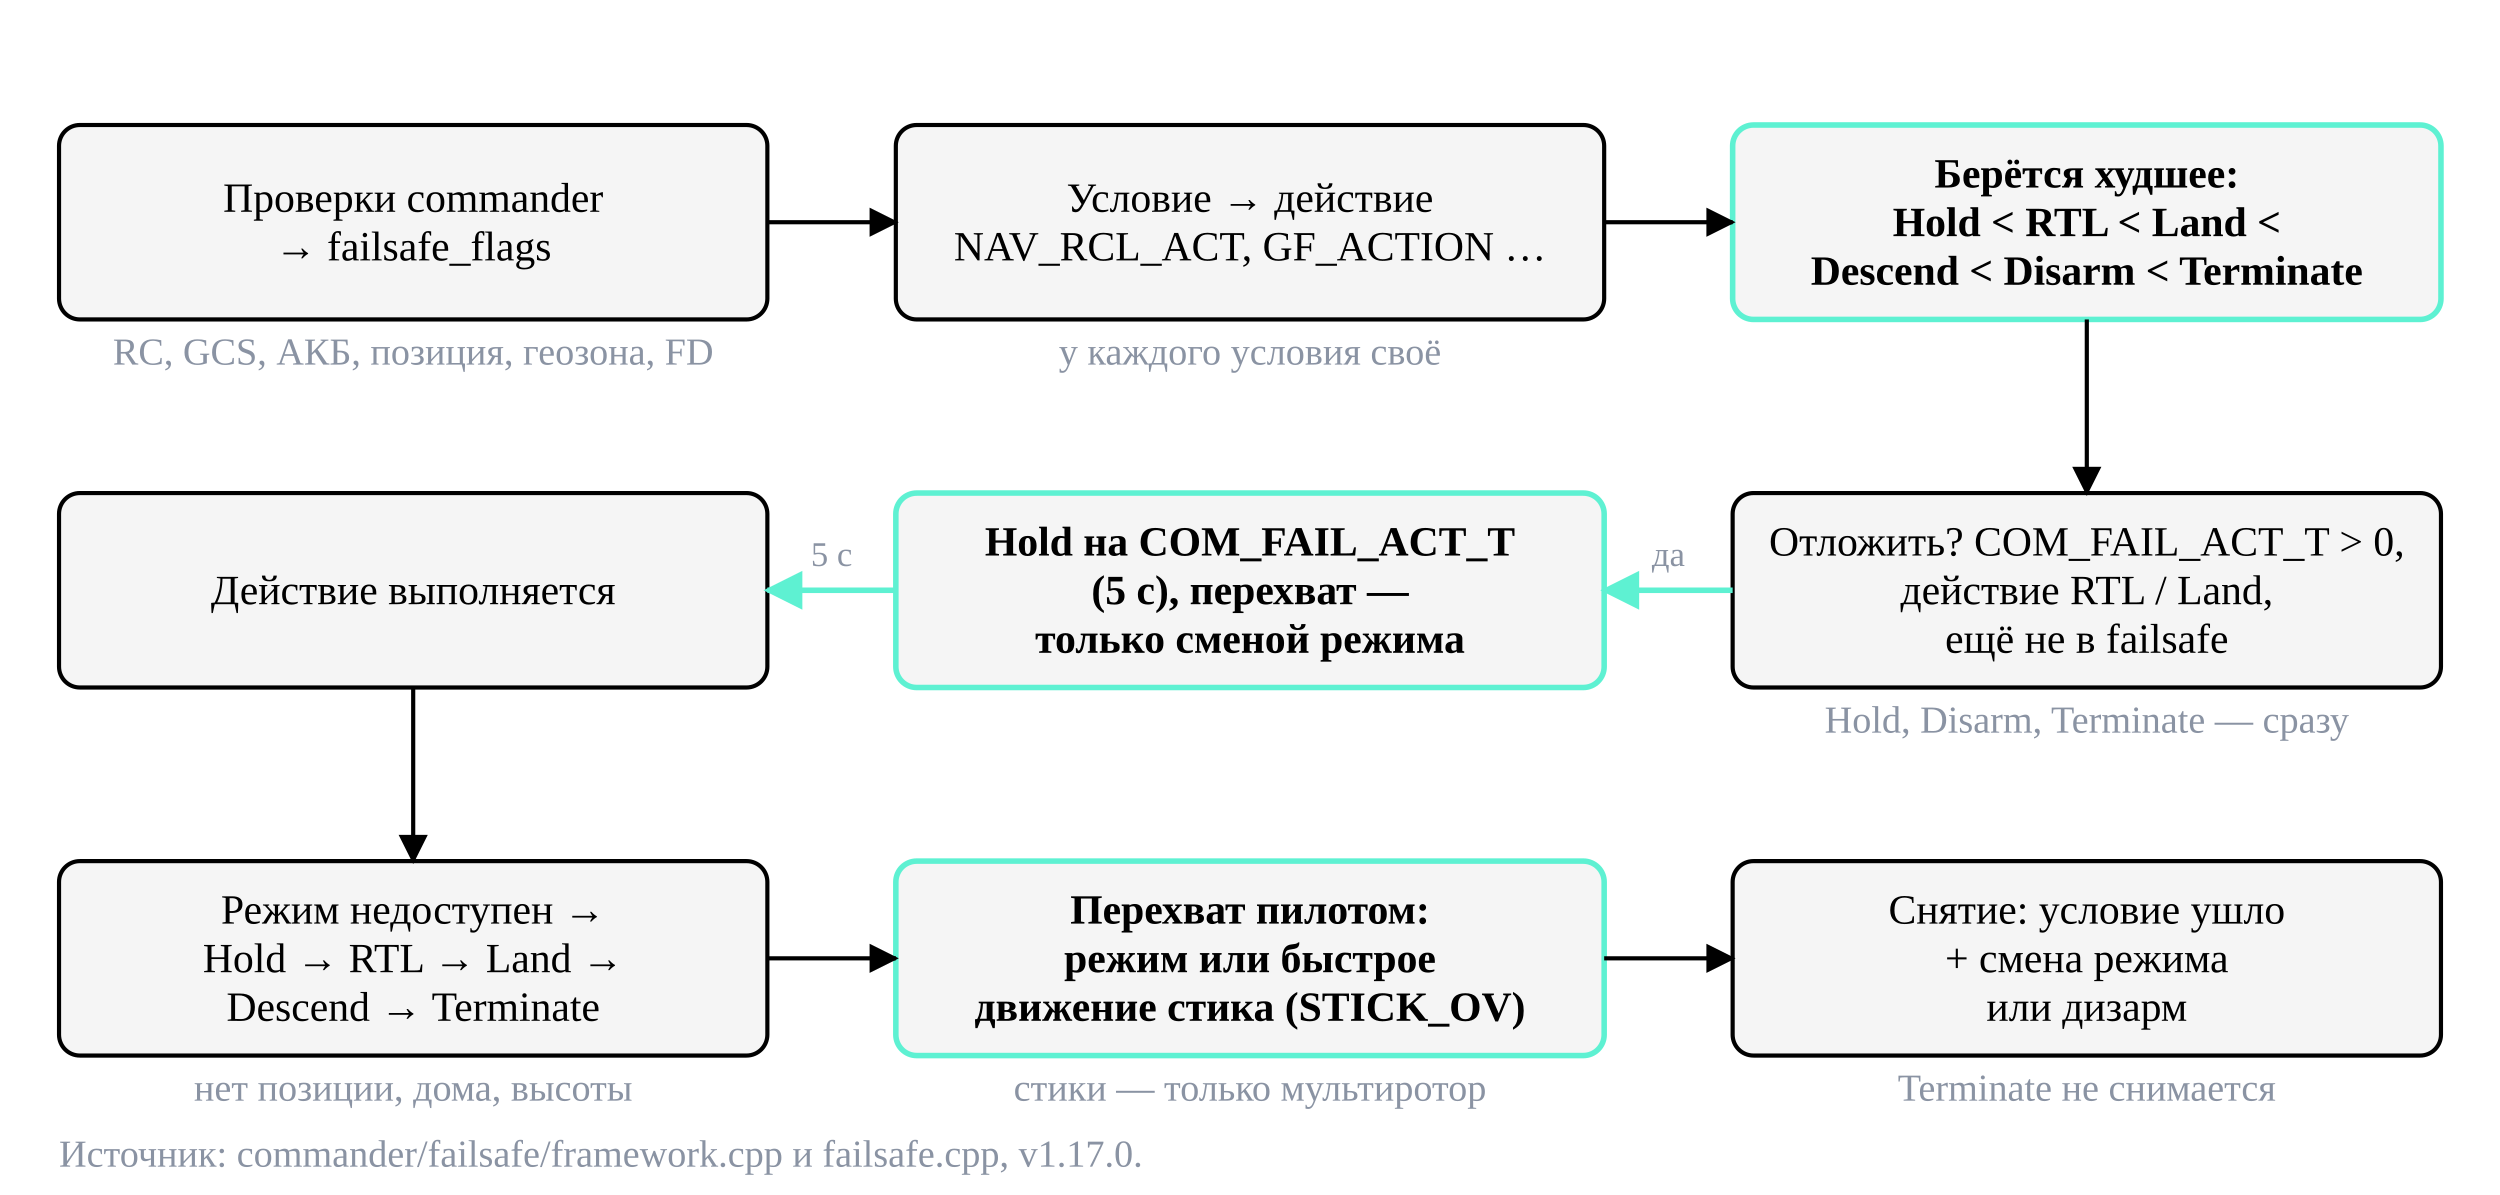
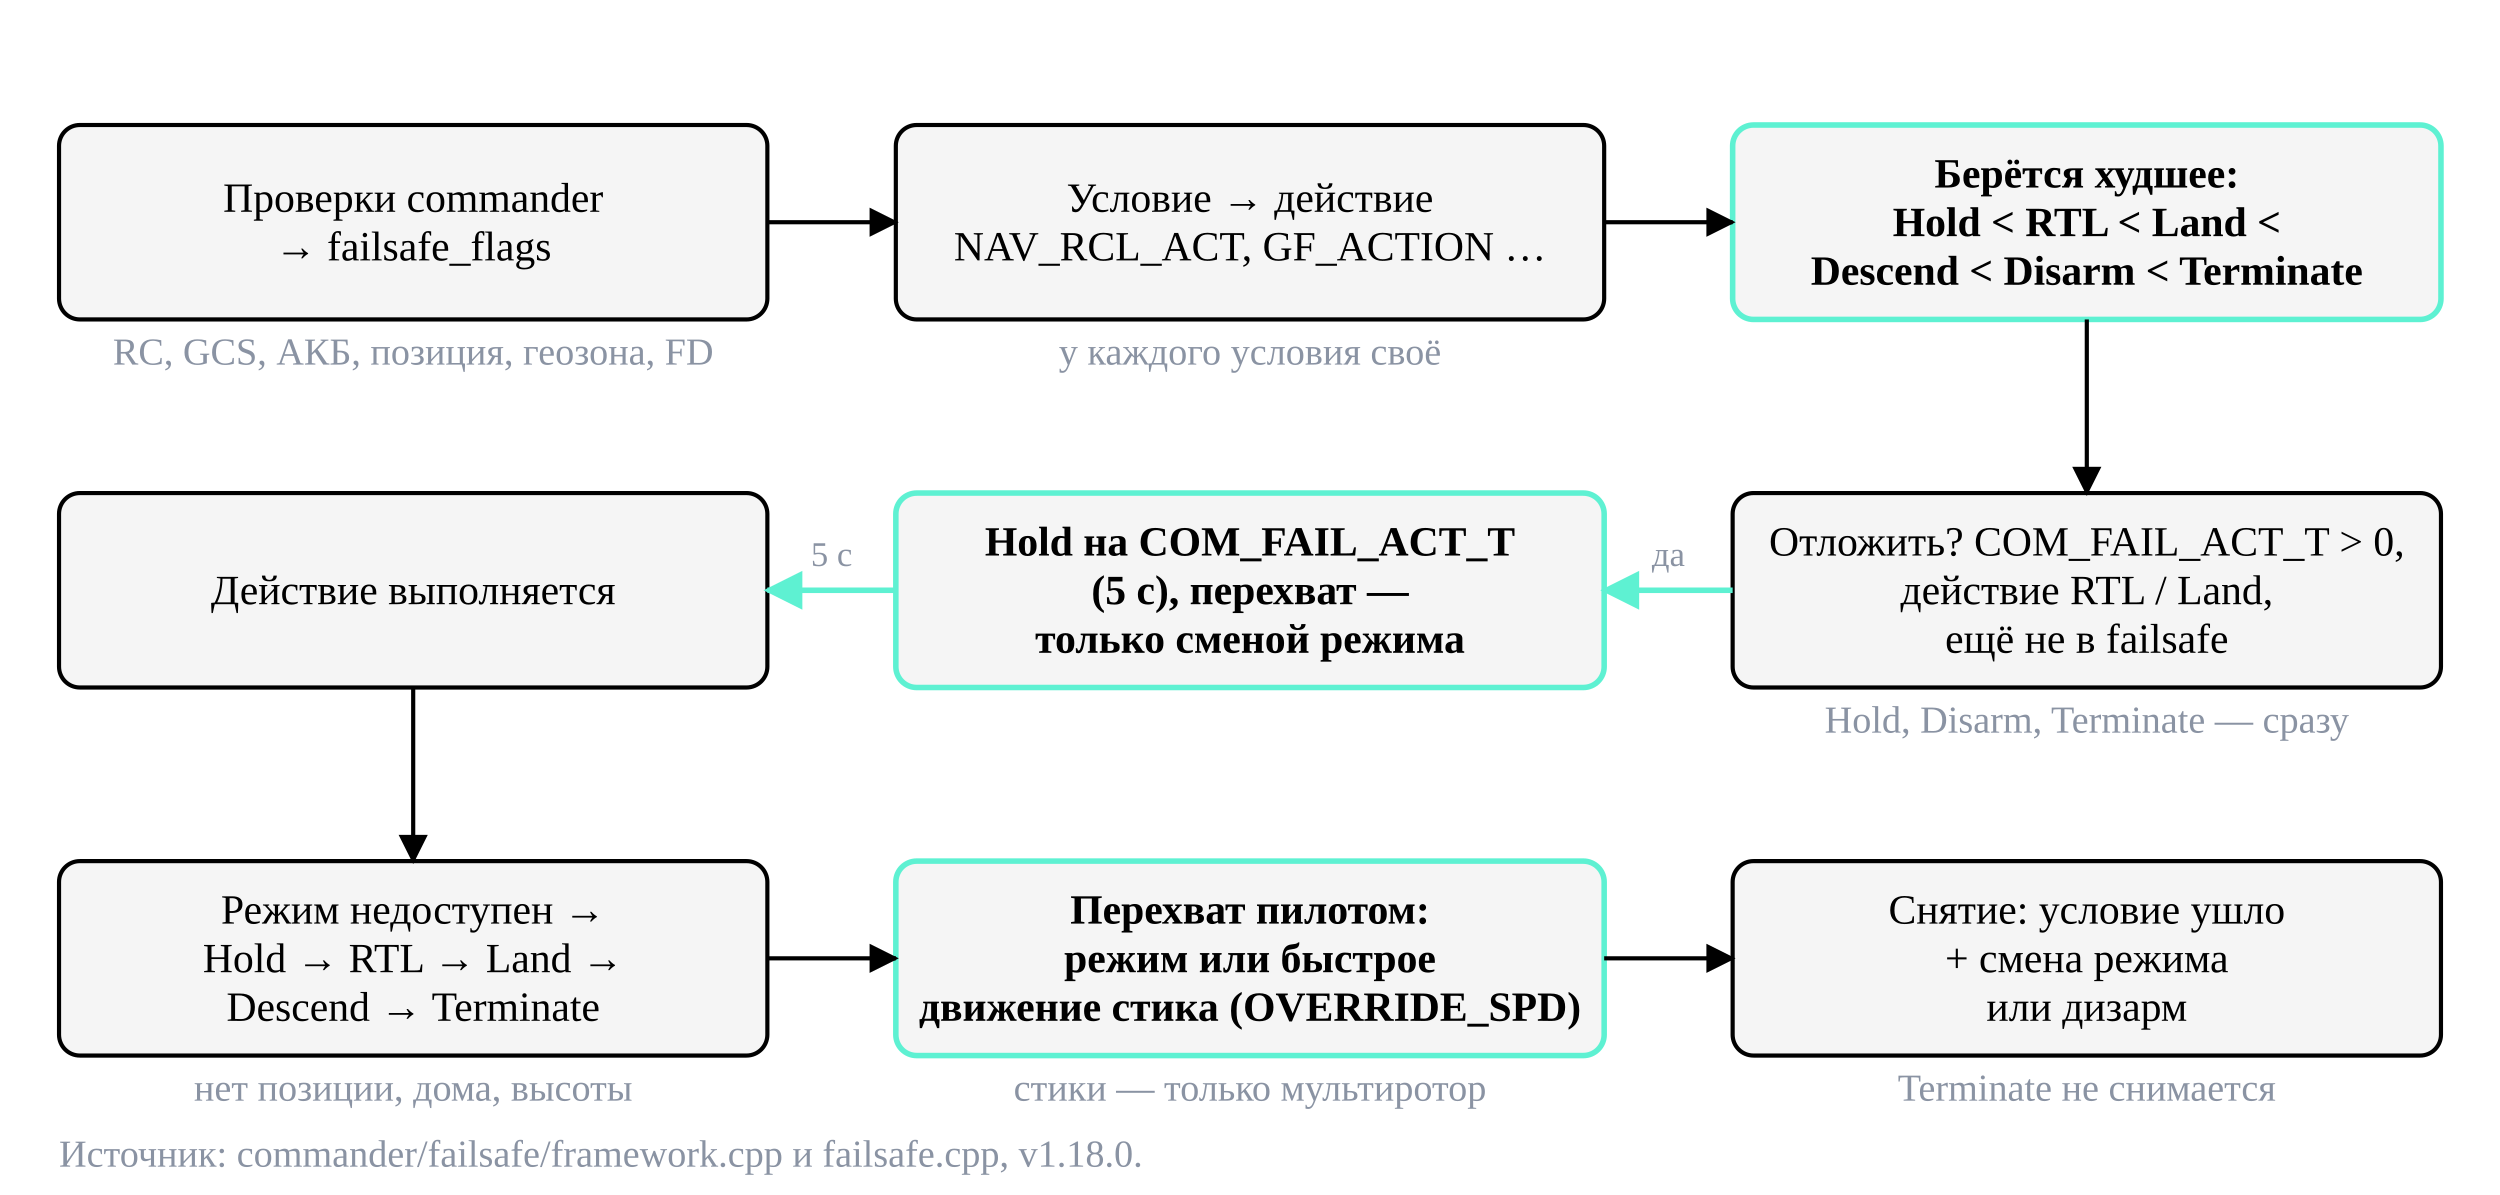
<svg xmlns="http://www.w3.org/2000/svg" viewBox="0 0 720 344" width="100%" role="img" aria-labelledby="t" style="max-width:720px;display:block;margin:0 auto">
  <style>text{font-family: var(--gc-font-mono, ui-monospace, Menlo, monospace); font-size: 12px;fill:currentColor} .m{fill:var(--gc-ink-muted, #8a93a3)} .a{fill:var(--gc-accent-hud, #5ef1d2)} .w{fill:var(--gc-signal-amber, #f0b24c)} .d{fill:var(--gc-signal-red, #e8636b)} .box{fill:var(--gc-surface-200, rgba(128,128,128,0.08));stroke:currentColor;stroke-width:1.2} .boxa{fill:var(--gc-surface-200, rgba(128,128,128,0.08));stroke:var(--gc-accent-hud, #5ef1d2);stroke-width:1.6} .ln{stroke:currentColor;stroke-width:1.2;fill:none} .lna{stroke:var(--gc-accent-hud, #5ef1d2);stroke-width:1.6;fill:none} .lnm{stroke:var(--gc-ink-muted, #8a93a3);stroke-width:1;fill:none;stroke-dasharray:4 3} .t{font-size:11px} .b{font-weight:600}</style>
  <defs>
    <marker id="ar" viewBox="0 0 10 10" refX="9" refY="5" markerWidth="7" markerHeight="7" orient="auto-start-reverse">
      <path d="M0 0L10 5L0 10z" fill="currentColor" />
    </marker>
    <marker id="ara" viewBox="0 0 10 10" refX="9" refY="5" markerWidth="7" markerHeight="7" orient="auto-start-reverse">
      <path d="M0 0L10 5L0 10z" fill="var(--gc-accent-hud, #5ef1d2)" />
    </marker>
  </defs>
  <rect class="box" x="17" y="36" width="204" height="56" rx="6" />
  <text x="119.0" y="61.0" text-anchor="middle">Проверки commander</text>
  <text x="119.0" y="75.0" text-anchor="middle">→ failsafe_flags</text>
  <text x="119.0" y="105" text-anchor="middle" class="m t">RC, GCS, АКБ, позиция, геозона, FD</text>
  <rect class="box" x="258" y="36" width="204" height="56" rx="6" />
  <text x="360.0" y="61.0" text-anchor="middle">Условие → действие</text>
  <text x="360.0" y="75.0" text-anchor="middle">NAV_RCL_ACT, GF_ACTION …</text>
  <text x="360.0" y="105" text-anchor="middle" class="m t">у каждого условия своё</text>
  <rect class="boxa" x="499" y="36" width="204" height="56" rx="6" />
  <text x="601.0" y="54.0" text-anchor="middle" class="b">Берётся худшее:</text>
  <text x="601.0" y="68.0" text-anchor="middle" class="b">Hold &lt; RTL &lt; Land &lt;</text>
  <text x="601.0" y="82.0" text-anchor="middle" class="b">Descend &lt; Disarm &lt; Terminate</text>
  <rect class="box" x="499" y="142" width="204" height="56" rx="6" />
  <text x="601.0" y="160.0" text-anchor="middle">Отложить? COM_FAIL_ACT_T &gt; 0,</text>
  <text x="601.0" y="174.0" text-anchor="middle">действие RTL / Land,</text>
  <text x="601.0" y="188.0" text-anchor="middle">ещё не в failsafe</text>
  <text x="601.0" y="211" text-anchor="middle" class="m t">Hold, Disarm, Terminate — сразу</text>
  <rect class="boxa" x="258" y="142" width="204" height="56" rx="6" />
  <text x="360.0" y="160.0" text-anchor="middle" class="b">Hold на COM_FAIL_ACT_T</text>
  <text x="360.0" y="174.0" text-anchor="middle" class="b">(5 с), перехват —</text>
  <text x="360.0" y="188.0" text-anchor="middle" class="b">только сменой режима</text>
  <rect class="box" x="17" y="142" width="204" height="56" rx="6" />
  <text x="119.0" y="174.0" text-anchor="middle">Действие выполняется</text>
  <rect class="box" x="17" y="248" width="204" height="56" rx="6" />
  <text x="119.0" y="266.0" text-anchor="middle">Режим недоступен →</text>
  <text x="119.0" y="280.0" text-anchor="middle">Hold → RTL → Land →</text>
  <text x="119.0" y="294.0" text-anchor="middle">Descend → Terminate</text>
  <text x="119.0" y="317" text-anchor="middle" class="m t">нет позиции, дома, высоты</text>
  <rect class="boxa" x="258" y="248" width="204" height="56" rx="6" />
  <text x="360.0" y="266.0" text-anchor="middle" class="b">Перехват пилотом:</text>
  <text x="360.0" y="280.0" text-anchor="middle" class="b">режим или быстрое</text>
-   <text x="360.0" y="294.0" text-anchor="middle" class="b">движение стика (STICK_OV)</text>
+   <text x="360.0" y="294.0" text-anchor="middle" class="b">движение стика (OVERRIDE_SPD)</text>
  <text x="360.0" y="317" text-anchor="middle" class="m t">стики — только мультиротор</text>
  <rect class="box" x="499" y="248" width="204" height="56" rx="6" />
  <text x="601.0" y="266.0" text-anchor="middle">Снятие: условие ушло</text>
  <text x="601.0" y="280.0" text-anchor="middle">+ смена режима</text>
  <text x="601.0" y="294.0" text-anchor="middle">или дизарм</text>
  <text x="601.0" y="317" text-anchor="middle" class="m t">Terminate не снимается</text>
  <path class="ln" d="M221 64.0 L258 64.0" marker-end="url(#ar)" />
  <path class="ln" d="M462 64.0 L499 64.0" marker-end="url(#ar)" />
  <path class="ln" d="M601.0 92 L601.0 142" marker-end="url(#ar)" />
  <path class="lna" d="M499 170.0 L462 170.0" marker-end="url(#ara)" />
  <text x="480.5" y="163.0" text-anchor="middle" class="m t" style="font-size:10px">да</text>
  <path class="lna" d="M258 170.0 L221 170.0" marker-end="url(#ara)" />
  <text x="239.5" y="163.0" text-anchor="middle" class="m t" style="font-size:10px">5 с</text>
  <path class="ln" d="M119.0 198 L119.0 248" marker-end="url(#ar)" />
  <path class="ln" d="M221 276.0 L258 276.0" marker-end="url(#ar)" />
  <path class="ln" d="M462 276.0 L499 276.0" marker-end="url(#ar)" />
-   <text x="17" y="336" text-anchor="start" class="m t">Источник: commander/failsafe/framework.cpp и failsafe.cpp, v1.17.0.</text>
+   <text x="17" y="336" text-anchor="start" class="m t">Источник: commander/failsafe/framework.cpp и failsafe.cpp, v1.18.0.</text>
</svg>
